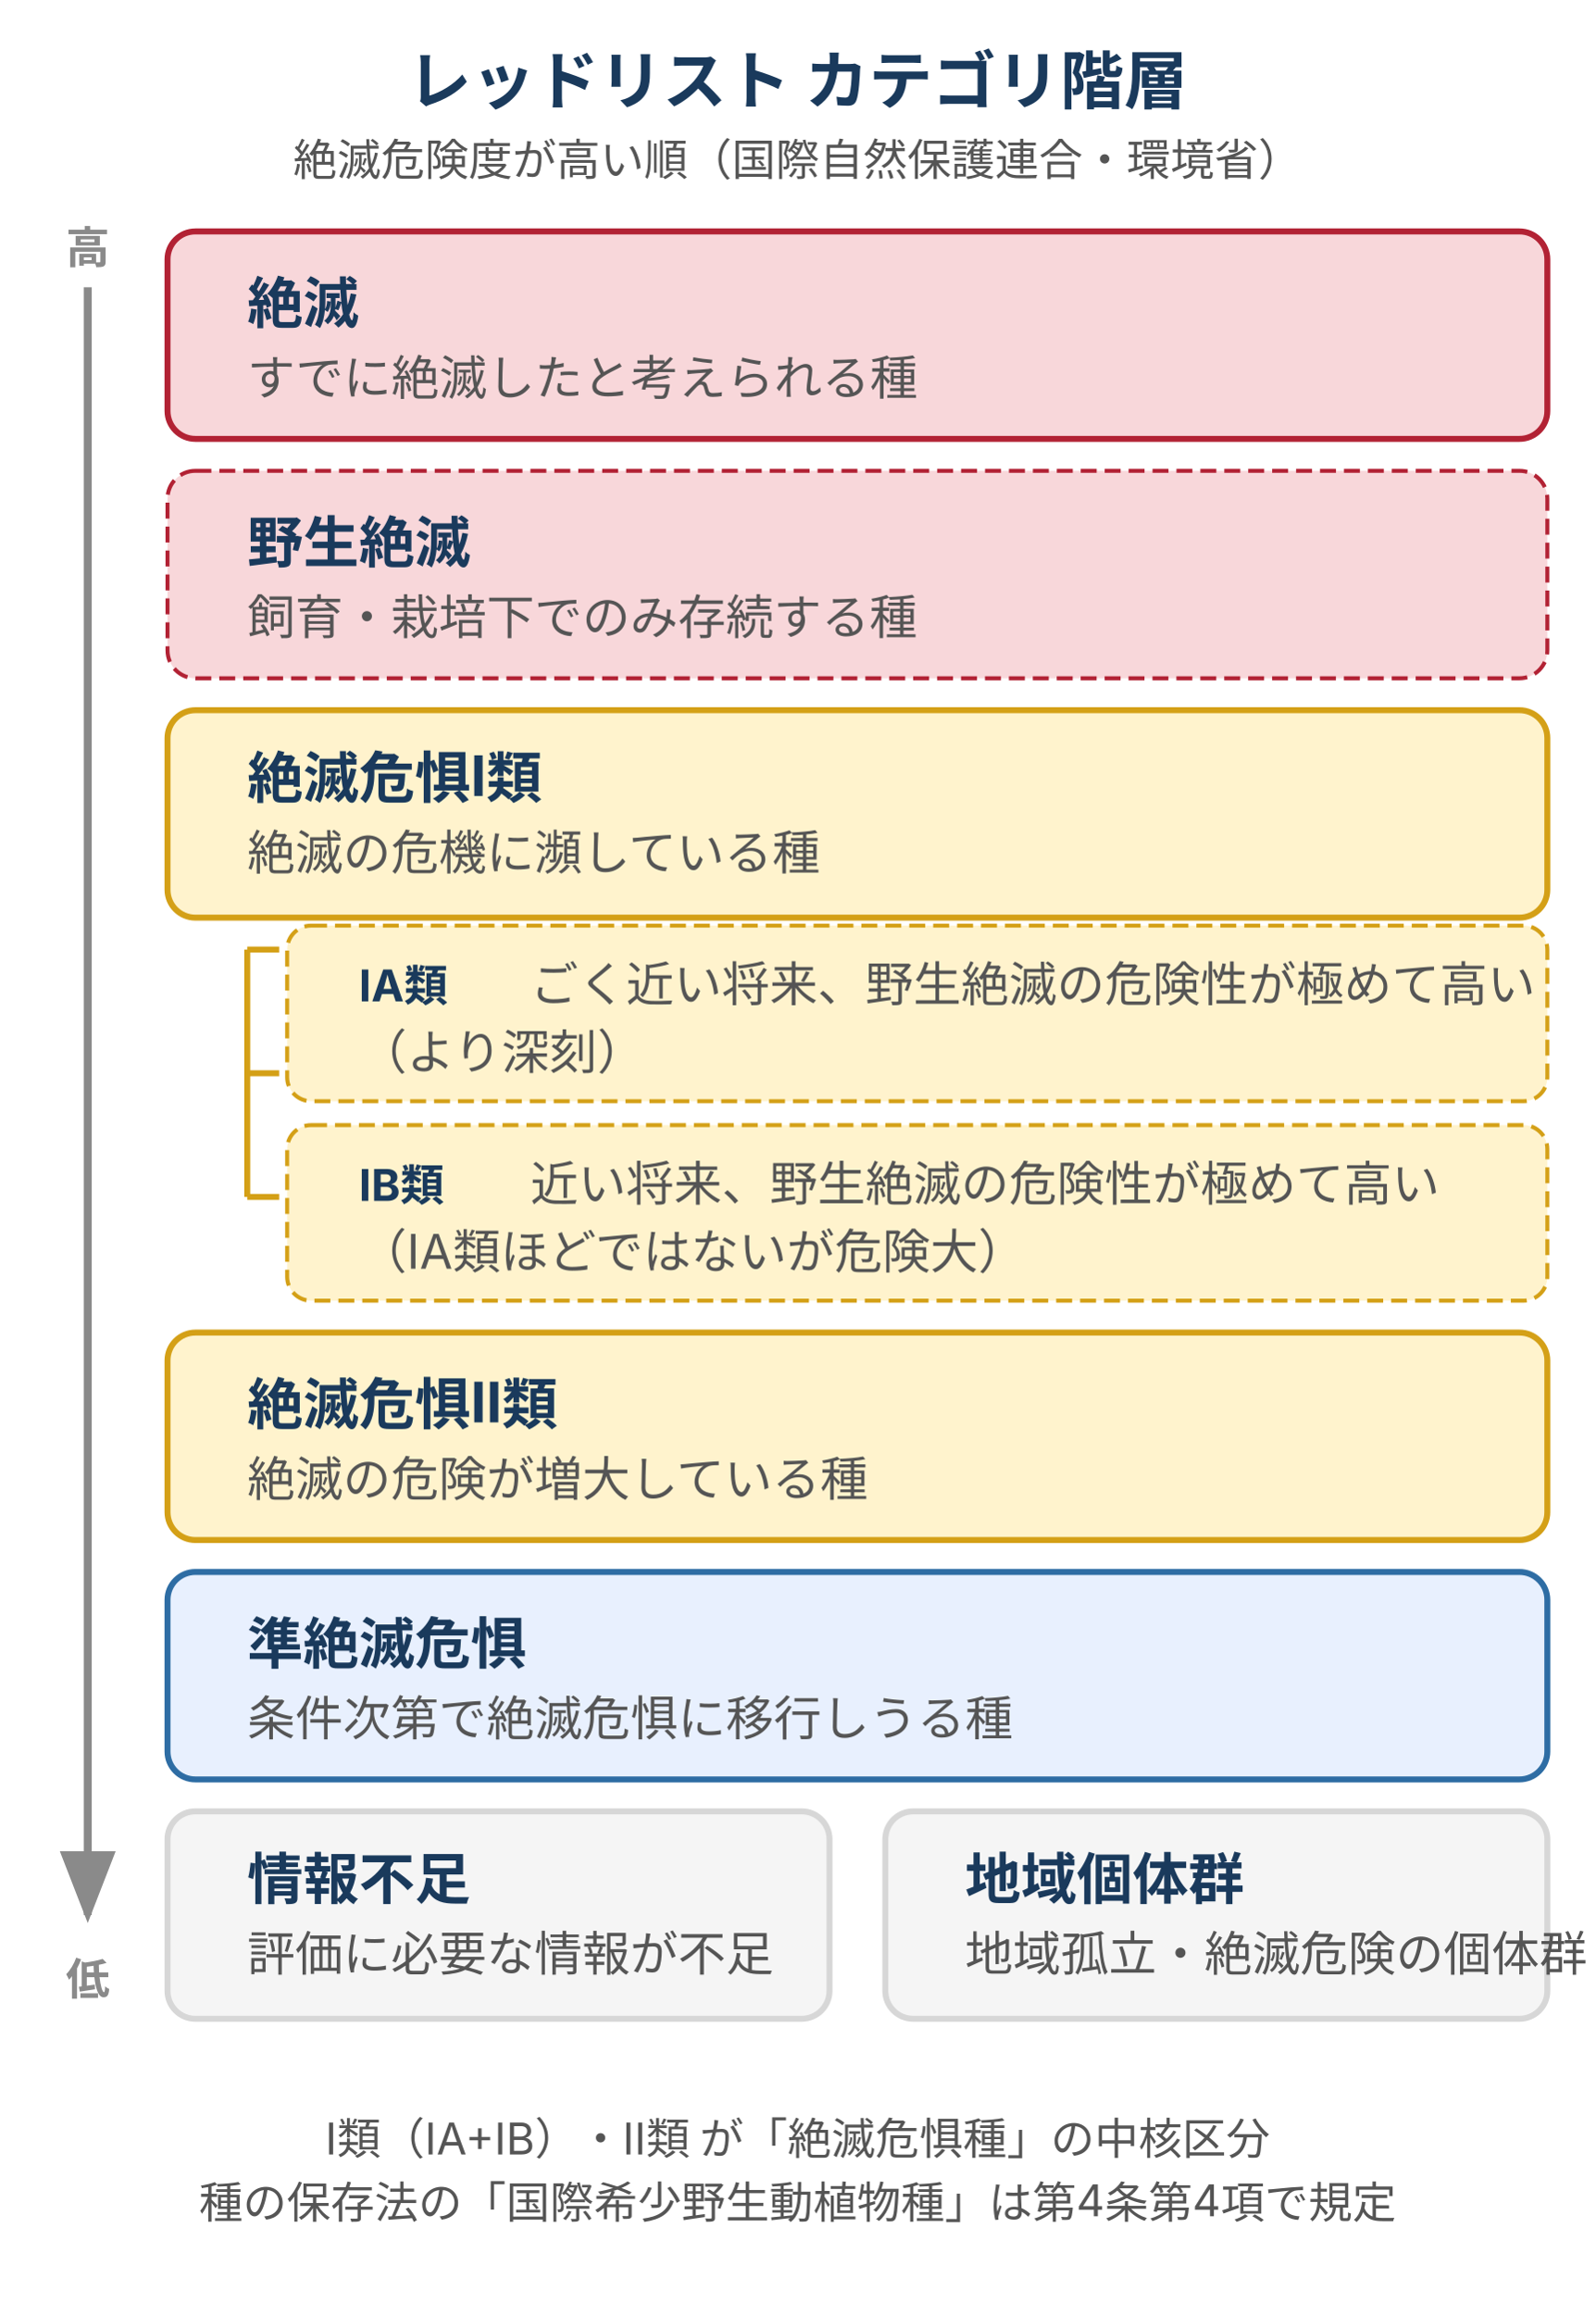
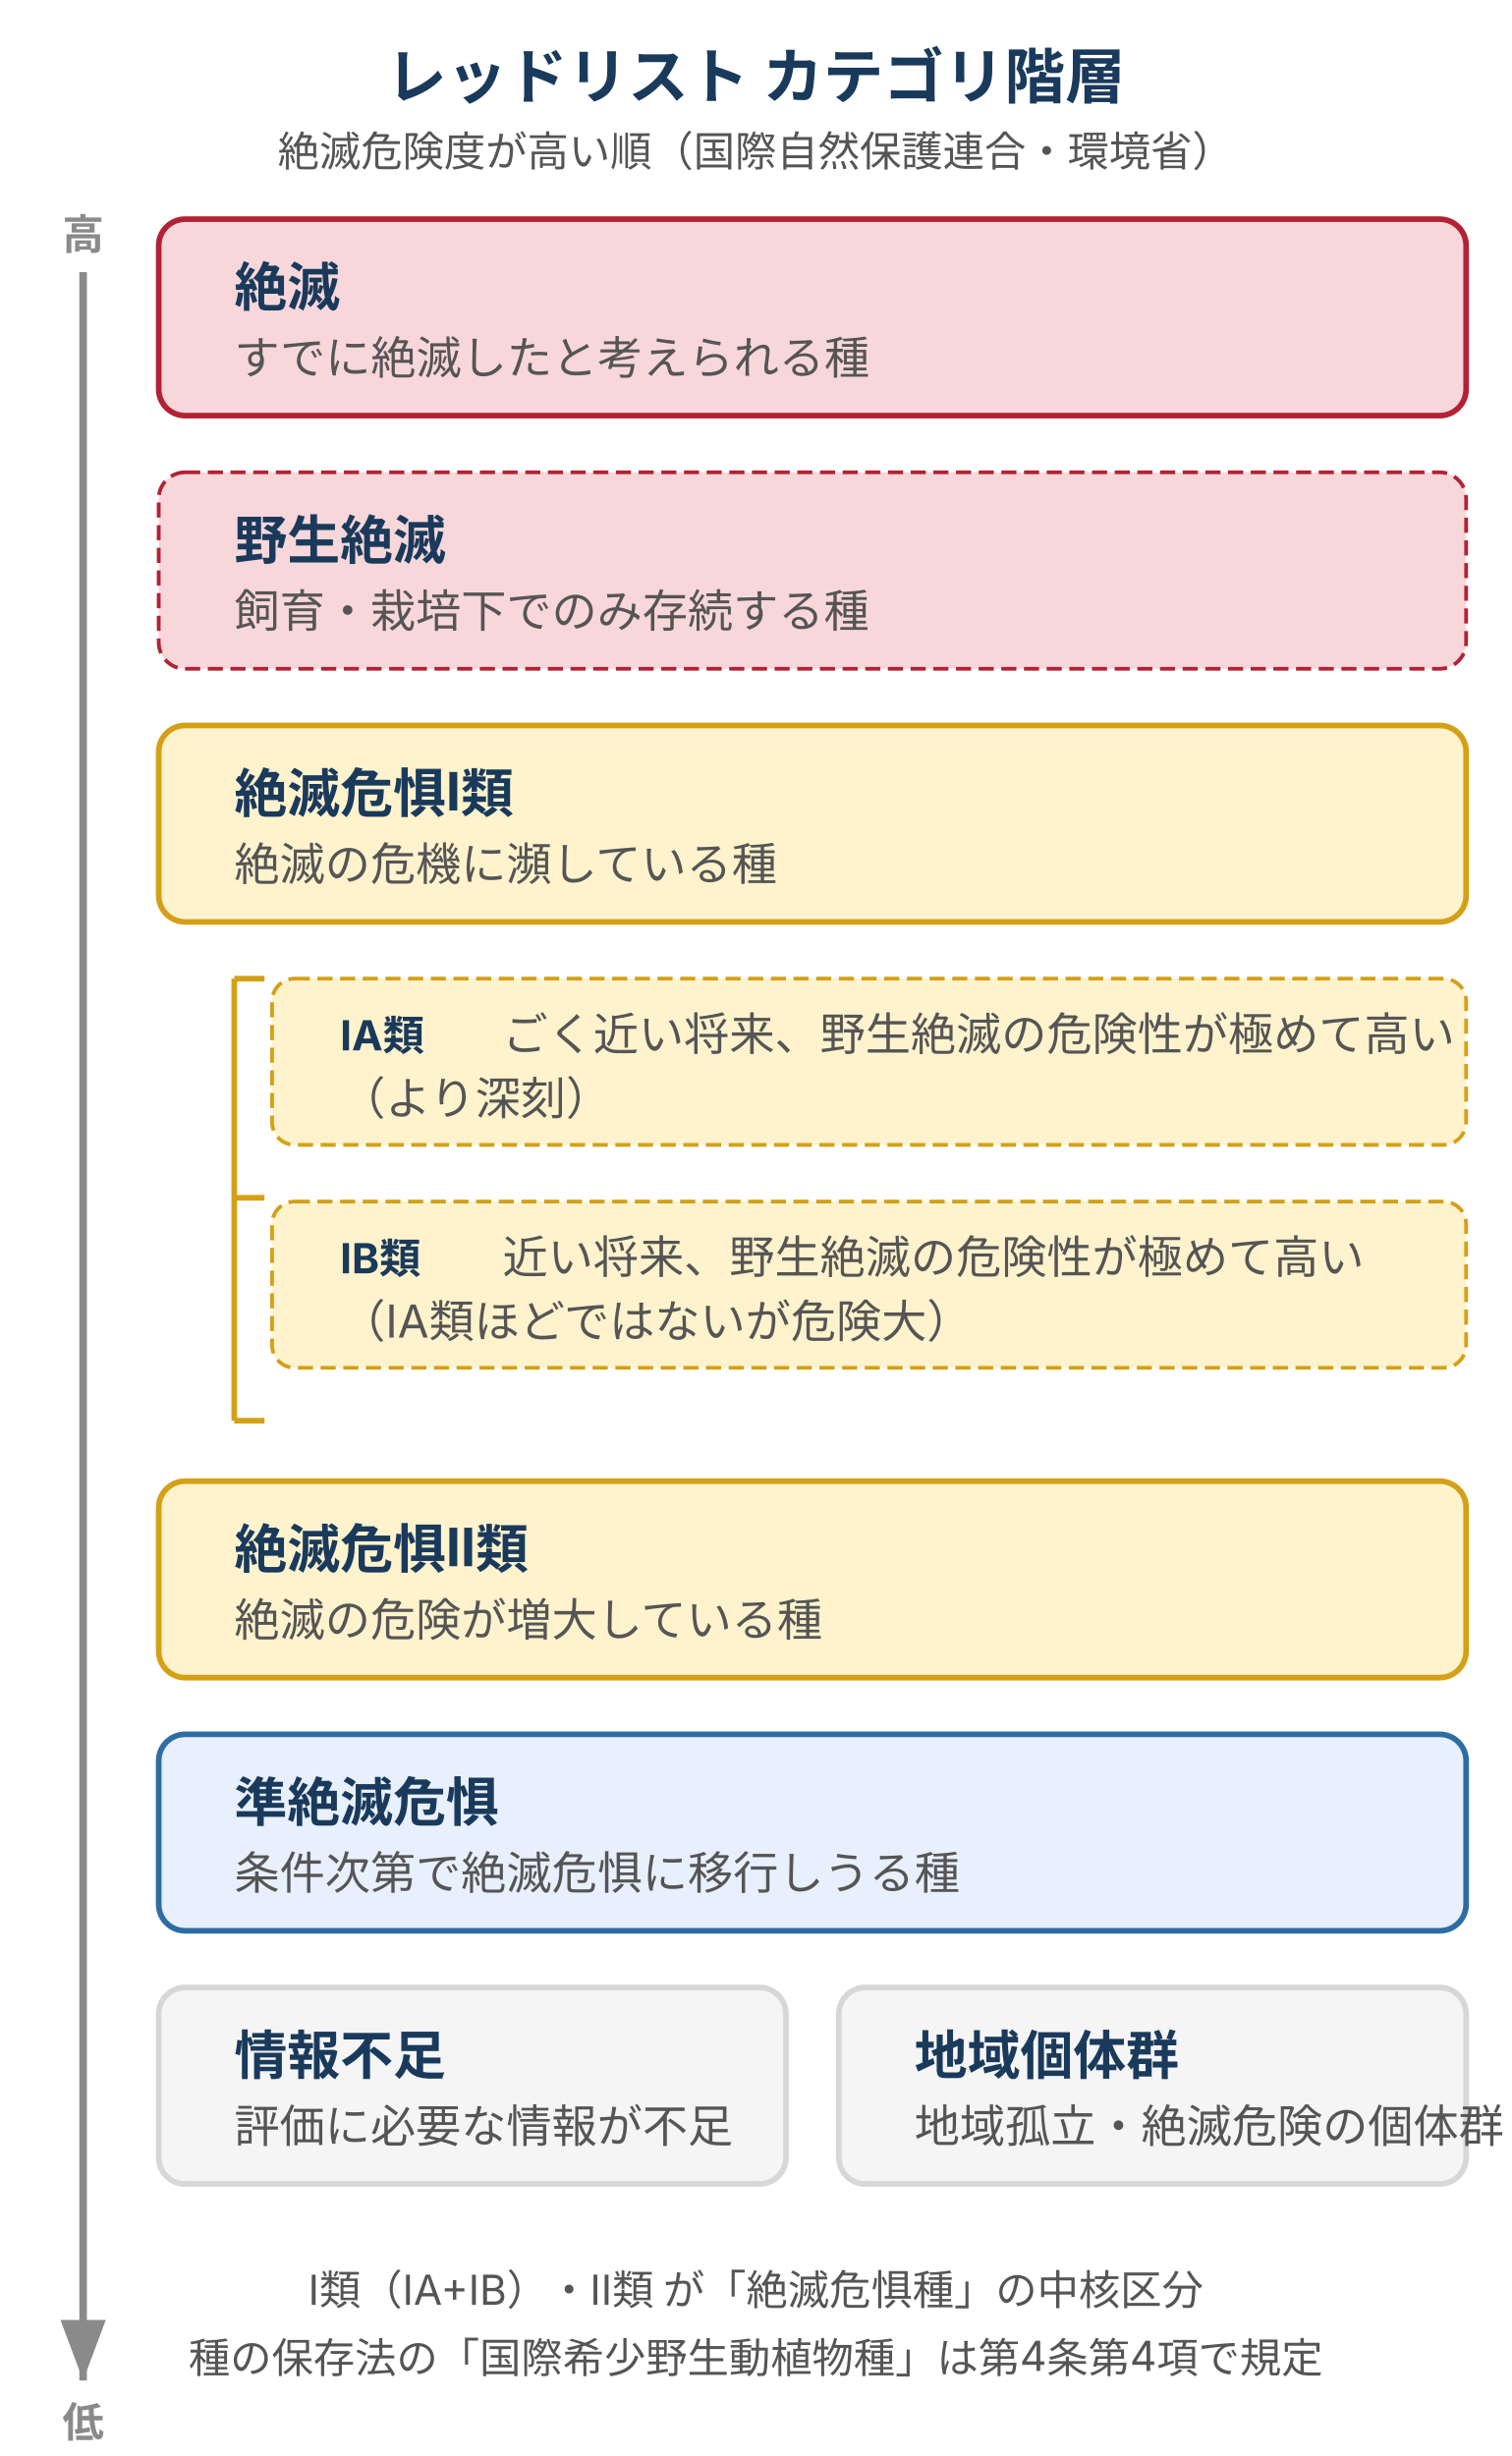
- <svg xmlns="http://www.w3.org/2000/svg" viewBox="0 0 400 580" style="max-width:400px;width:100%" role="img" aria-label="レッドリストカテゴリ階層。絶滅から情報不足・地域個体群まで9区分を危険度の高い順に上から示した図">
+ <svg xmlns="http://www.w3.org/2000/svg" viewBox="0 0 400 650" style="max-width:400px;width:100%" role="img" aria-label="レッドリストカテゴリ階層。絶滅から情報不足・地域個体群まで9区分を危険度の高い順に上から示した図">
  <defs>
    <style>
      text { font-family: Inter, "Noto Sans JP", "Hiragino Kaku Gothic ProN", sans-serif; }
      .t-title  { font-size: 16px; font-weight: bold; fill: #1a3a5c; }
      .t-sub    { font-size: 11px; fill: #555; }
      .t-label  { font-size: 14px; font-weight: bold; fill: #1a3a5c; }
      .t-note   { font-size: 12px; fill: #555; }
      .t-badge  { font-size: 11px; font-weight: bold; fill: #1a3a5c; }
      .t-axis   { font-size: 11px; font-weight: bold; fill: #8a8a8a; }
      /* danger: 絶滅・野生絶滅 */
      .box-d1   { fill: #f8d7da; stroke: #b22234; stroke-width: 1.5; }
      .box-d2   { fill: #f8d7da; stroke: #b22234; stroke-width: 1; stroke-dasharray: 4 2; }
      /* warn: 絶滅危惧I類〜II類 */
      .box-w0   { fill: #fff3cd; stroke: #d4a017; stroke-width: 1.5; }
      .box-w1   { fill: #fff3cd; stroke: #d4a017; stroke-width: 1; stroke-dasharray: 4 2; }
      /* brand: 準絶滅危惧 */
      .box-br   { fill: #e8f0fe; stroke: #2e6da4; stroke-width: 1.5; }
      /* surface: 情報不足・地域個体群 */
      .box-sf   { fill: #f5f5f5; stroke: #d7d7d7; stroke-width: 1.5; }
      /* indent bracket */
      .brace    { fill: none; stroke: #d4a017; stroke-width: 1.5; }
    </style>
-     <marker id="arr" markerWidth="9" markerHeight="7" refX="8" refY="3.5" orient="auto">
-       <polygon points="0,0 9,3.5 0,7" fill="#8a8a8a" />
+     <marker id="arr" markerWidth="8" markerHeight="6" refX="8" refY="3" orient="auto">
+       <polygon points="0,0 8,3 0,6" fill="#8a8a8a" />
    </marker>
  </defs>
  <text class="t-title" x="200" y="26" text-anchor="middle">レッドリスト カテゴリ階層</text>
  <text class="t-sub" x="200" y="44" text-anchor="middle">絶滅危険度が高い順（国際自然保護連合・環境省）</text>
  <text class="t-axis" x="22" y="66" text-anchor="middle">高</text>
-   <line x1="22" y1="72" x2="22" y2="480" stroke="#8a8a8a" stroke-width="2" marker-end="url(#arr)" />
-   <text class="t-axis" x="22" y="500" text-anchor="middle">低</text>
+   <line x1="22" y1="72" x2="22" y2="630" stroke="#8a8a8a" stroke-width="2" marker-end="url(#arr)" />
+   <text class="t-axis" x="22" y="645" text-anchor="middle">低</text>
  <rect class="box-d1" x="42" y="58" width="346" height="52" rx="7" />
  <text class="t-label" x="62" y="81">絶滅</text>
  <text class="t-note" x="62" y="99">すでに絶滅したと考えられる種</text>
-   <rect class="box-d2" x="42" y="118" width="346" height="52" rx="7" />
-   <text class="t-label" x="62" y="141">野生絶滅</text>
-   <text class="t-note" x="62" y="159">飼育・栽培下でのみ存続する種</text>
-   <rect class="box-w0" x="42" y="178" width="346" height="52" rx="7" />
-   <text class="t-label" x="62" y="200">絶滅危惧I類</text>
-   <text class="t-note" x="62" y="218">絶滅の危機に瀕している種</text>
-   <line class="brace" x1="62" y1="238" x2="62" y2="300" />
-   <line class="brace" x1="62" y1="238" x2="70" y2="238" />
-   <line class="brace" x1="62" y1="269" x2="70" y2="269" />
-   <line class="brace" x1="62" y1="300" x2="70" y2="300" />
-   <rect class="box-w1" x="72" y="232" width="316" height="44" rx="6" />
-   <text class="t-badge" x="90" y="251">IA類</text>
-   <text class="t-note" x="133" y="251">ごく近い将来、野生絶滅の危険性が極めて高い</text>
-   <text class="t-note" x="90" y="268">（より深刻）</text>
-   <rect class="box-w1" x="72" y="282" width="316" height="44" rx="6" />
-   <text class="t-badge" x="90" y="301">IB類</text>
-   <text class="t-note" x="133" y="301">近い将来、野生絶滅の危険性が極めて高い</text>
-   <text class="t-note" x="90" y="318">（IA類ほどではないが危険大）</text>
-   <rect class="box-w0" x="42" y="334" width="346" height="52" rx="7" />
-   <text class="t-label" x="62" y="357">絶滅危惧II類</text>
-   <text class="t-note" x="62" y="375">絶滅の危険が増大している種</text>
-   <rect class="box-br" x="42" y="394" width="346" height="52" rx="7" />
-   <text class="t-label" x="62" y="417">準絶滅危惧</text>
-   <text class="t-note" x="62" y="435">条件次第で絶滅危惧に移行しうる種</text>
-   <rect class="box-sf" x="42" y="454" width="166" height="52" rx="7" />
-   <text class="t-label" x="62" y="476">情報不足</text>
-   <text class="t-note" x="62" y="494">評価に必要な情報が不足</text>
-   <rect class="box-sf" x="222" y="454" width="166" height="52" rx="7" />
-   <text class="t-label" x="242" y="476">地域個体群</text>
-   <text class="t-note" x="242" y="494">地域孤立・絶滅危険の個体群</text>
-   <text class="t-sub" x="200" y="540" text-anchor="middle">I類（IA+IB）・II類 が「絶滅危惧種」の中核区分</text>
-   <text class="t-sub" x="200" y="556" text-anchor="middle">種の保存法の「国際希少野生動植物種」は第4条第4項で規定</text>
+   <rect class="box-d2" x="42" y="125" width="346" height="52" rx="7" />
+   <text class="t-label" x="62" y="148">野生絶滅</text>
+   <text class="t-note" x="62" y="166">飼育・栽培下でのみ存続する種</text>
+   <rect class="box-w0" x="42" y="192" width="346" height="52" rx="7" />
+   <text class="t-label" x="62" y="215">絶滅危惧I類</text>
+   <text class="t-note" x="62" y="233">絶滅の危機に瀕している種</text>
+   <line class="brace" x1="62" y1="259" x2="62" y2="376" />
+   <line class="brace" x1="62" y1="259" x2="70" y2="259" />
+   <line class="brace" x1="62" y1="317" x2="70" y2="317" />
+   <line class="brace" x1="62" y1="376" x2="70" y2="376" />
+   <rect class="box-w1" x="72" y="259" width="316" height="44" rx="6" />
+   <text class="t-badge" x="90" y="278">IA類</text>
+   <text class="t-note" x="133" y="278">ごく近い将来、野生絶滅の危険性が極めて高い</text>
+   <text class="t-note" x="90" y="295">（より深刻）</text>
+   <rect class="box-w1" x="72" y="318" width="316" height="44" rx="6" />
+   <text class="t-badge" x="90" y="337">IB類</text>
+   <text class="t-note" x="133" y="337">近い将来、野生絶滅の危険性が極めて高い</text>
+   <text class="t-note" x="90" y="354">（IA類ほどではないが危険大）</text>
+   <rect class="box-w0" x="42" y="392" width="346" height="52" rx="7" />
+   <text class="t-label" x="62" y="415">絶滅危惧II類</text>
+   <text class="t-note" x="62" y="433">絶滅の危険が増大している種</text>
+   <rect class="box-br" x="42" y="459" width="346" height="52" rx="7" />
+   <text class="t-label" x="62" y="482">準絶滅危惧</text>
+   <text class="t-note" x="62" y="500">条件次第で絶滅危惧に移行しうる種</text>
+   <rect class="box-sf" x="42" y="526" width="166" height="52" rx="7" />
+   <text class="t-label" x="62" y="549">情報不足</text>
+   <text class="t-note" x="62" y="567">評価に必要な情報が不足</text>
+   <rect class="box-sf" x="222" y="526" width="166" height="52" rx="7" />
+   <text class="t-label" x="242" y="549">地域個体群</text>
+   <text class="t-note" x="242" y="567">地域孤立・絶滅危険の個体群</text>
+   <text class="t-sub" x="200" y="610" text-anchor="middle">I類（IA+IB）・II類 が「絶滅危惧種」の中核区分</text>
+   <text class="t-sub" x="200" y="628" text-anchor="middle">種の保存法の「国際希少野生動植物種」は第4条第4項で規定</text>
</svg>
